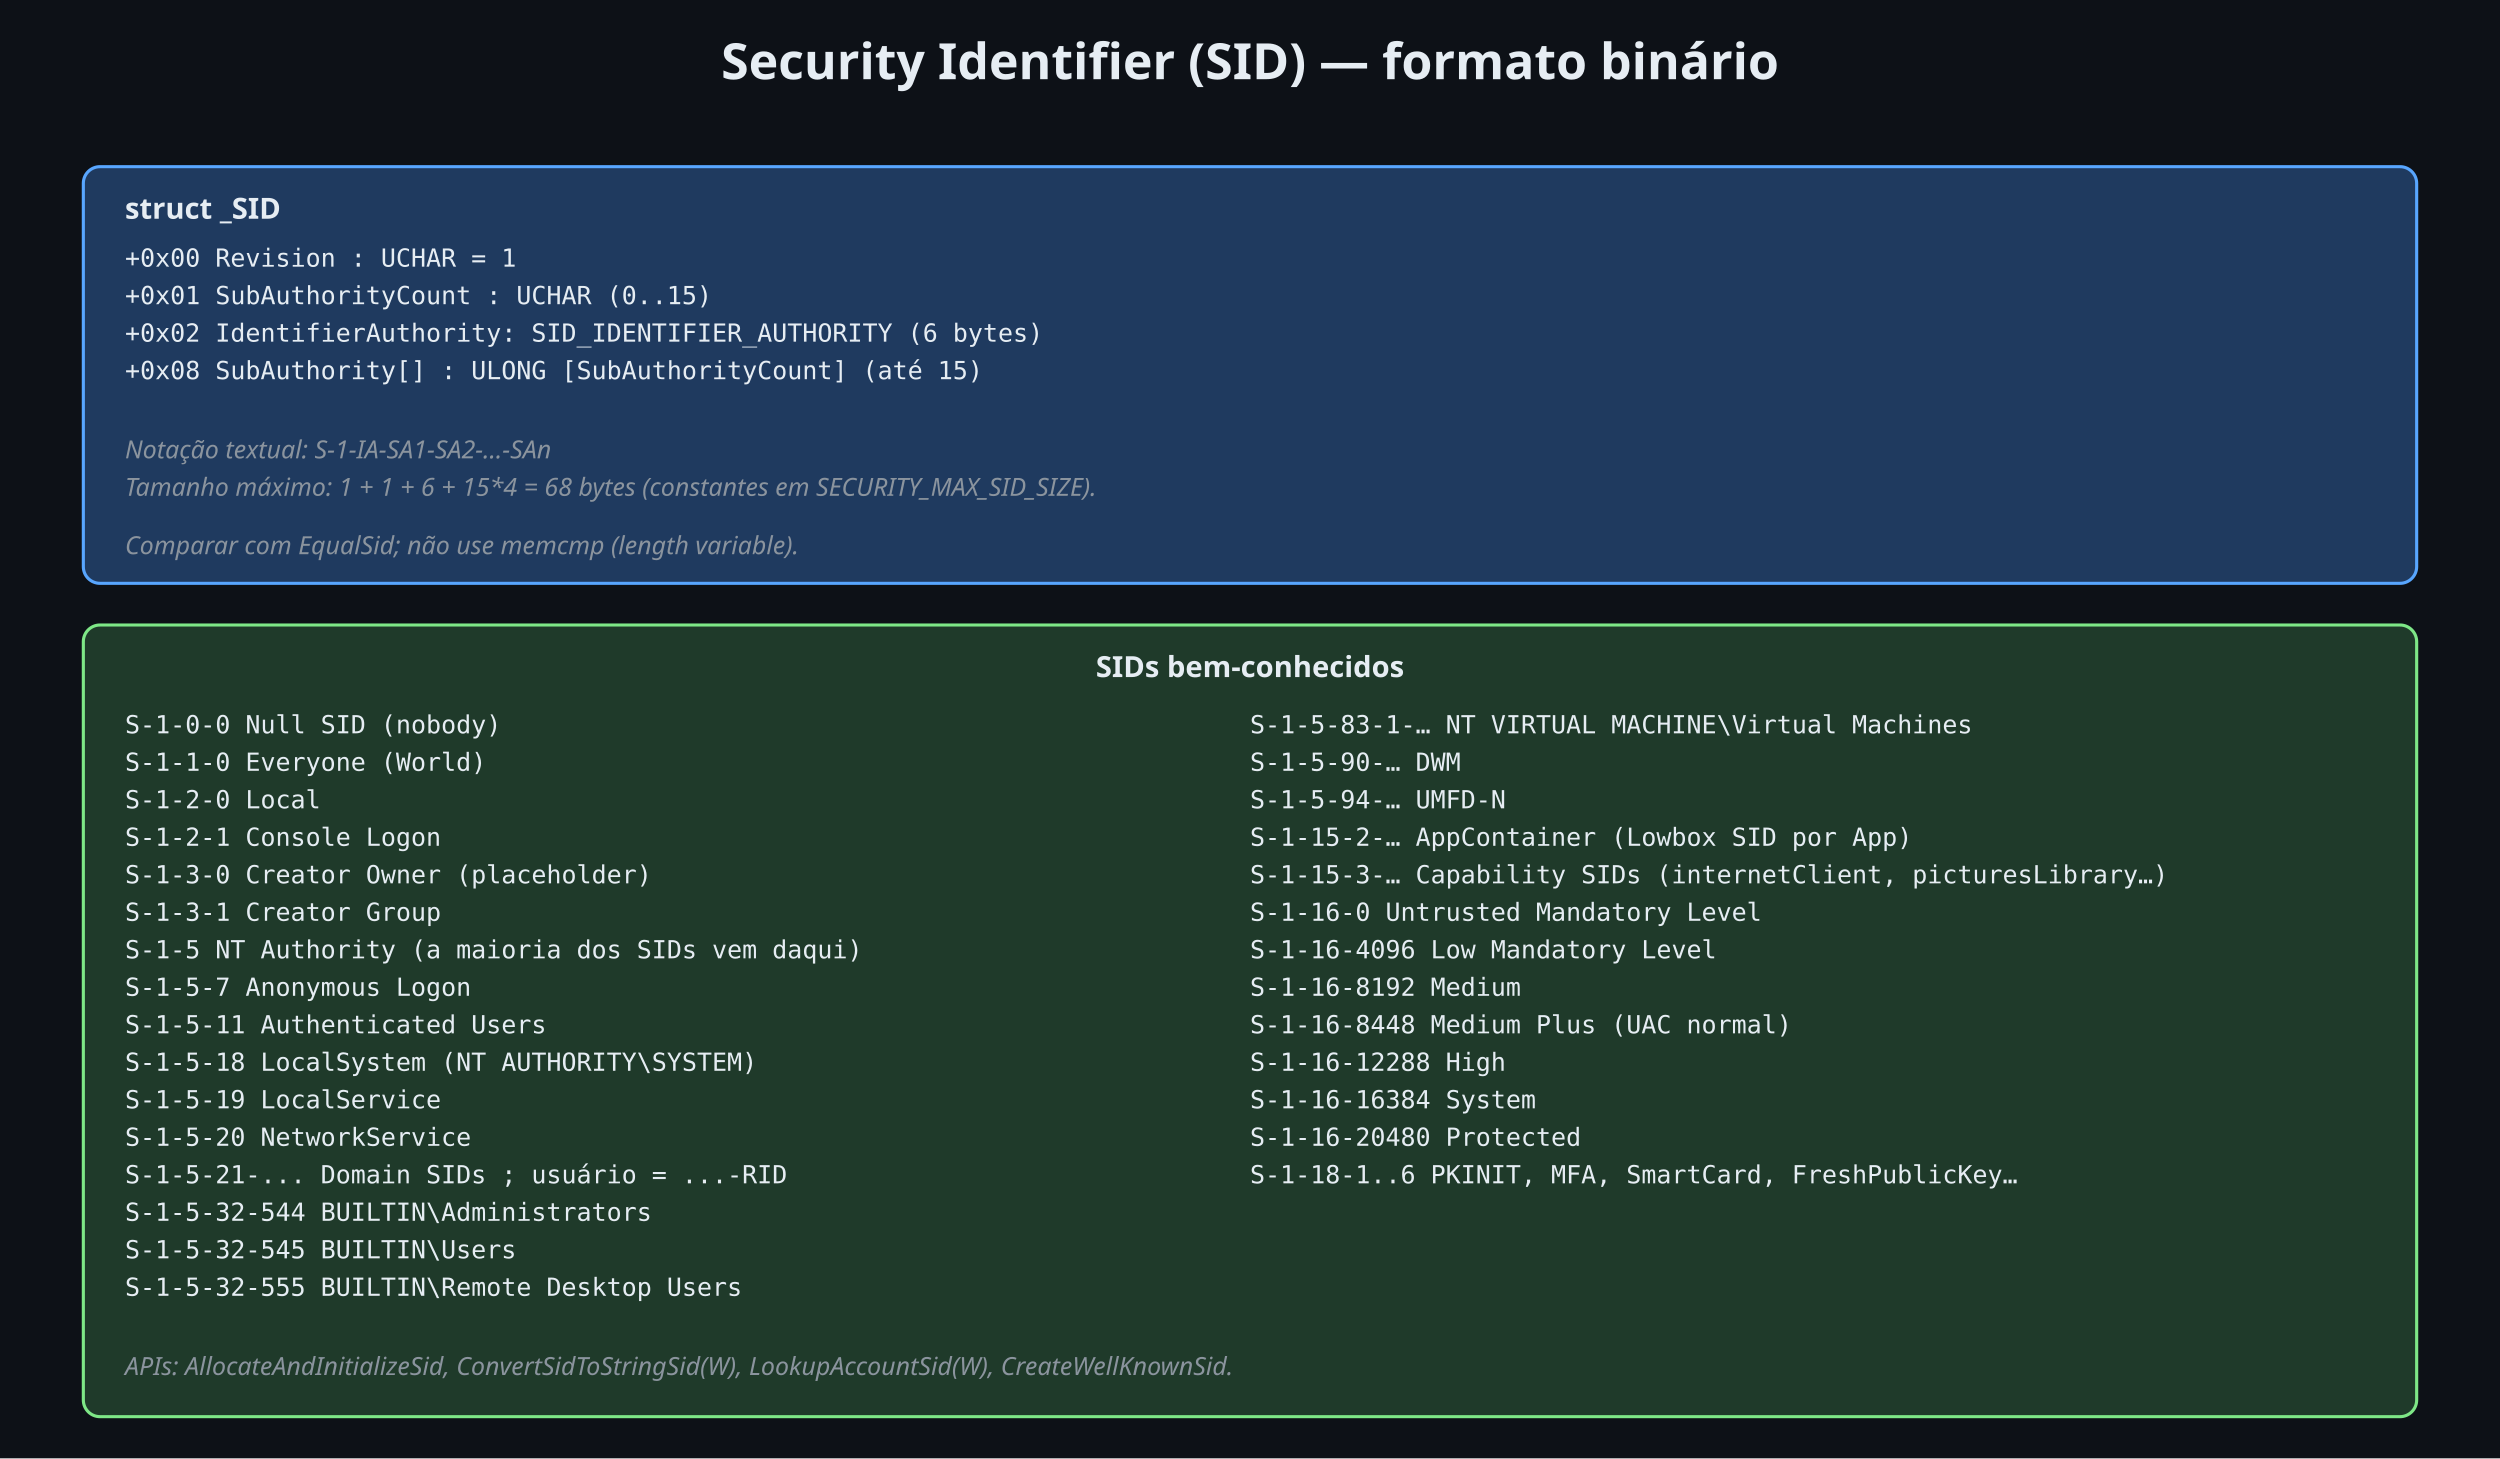
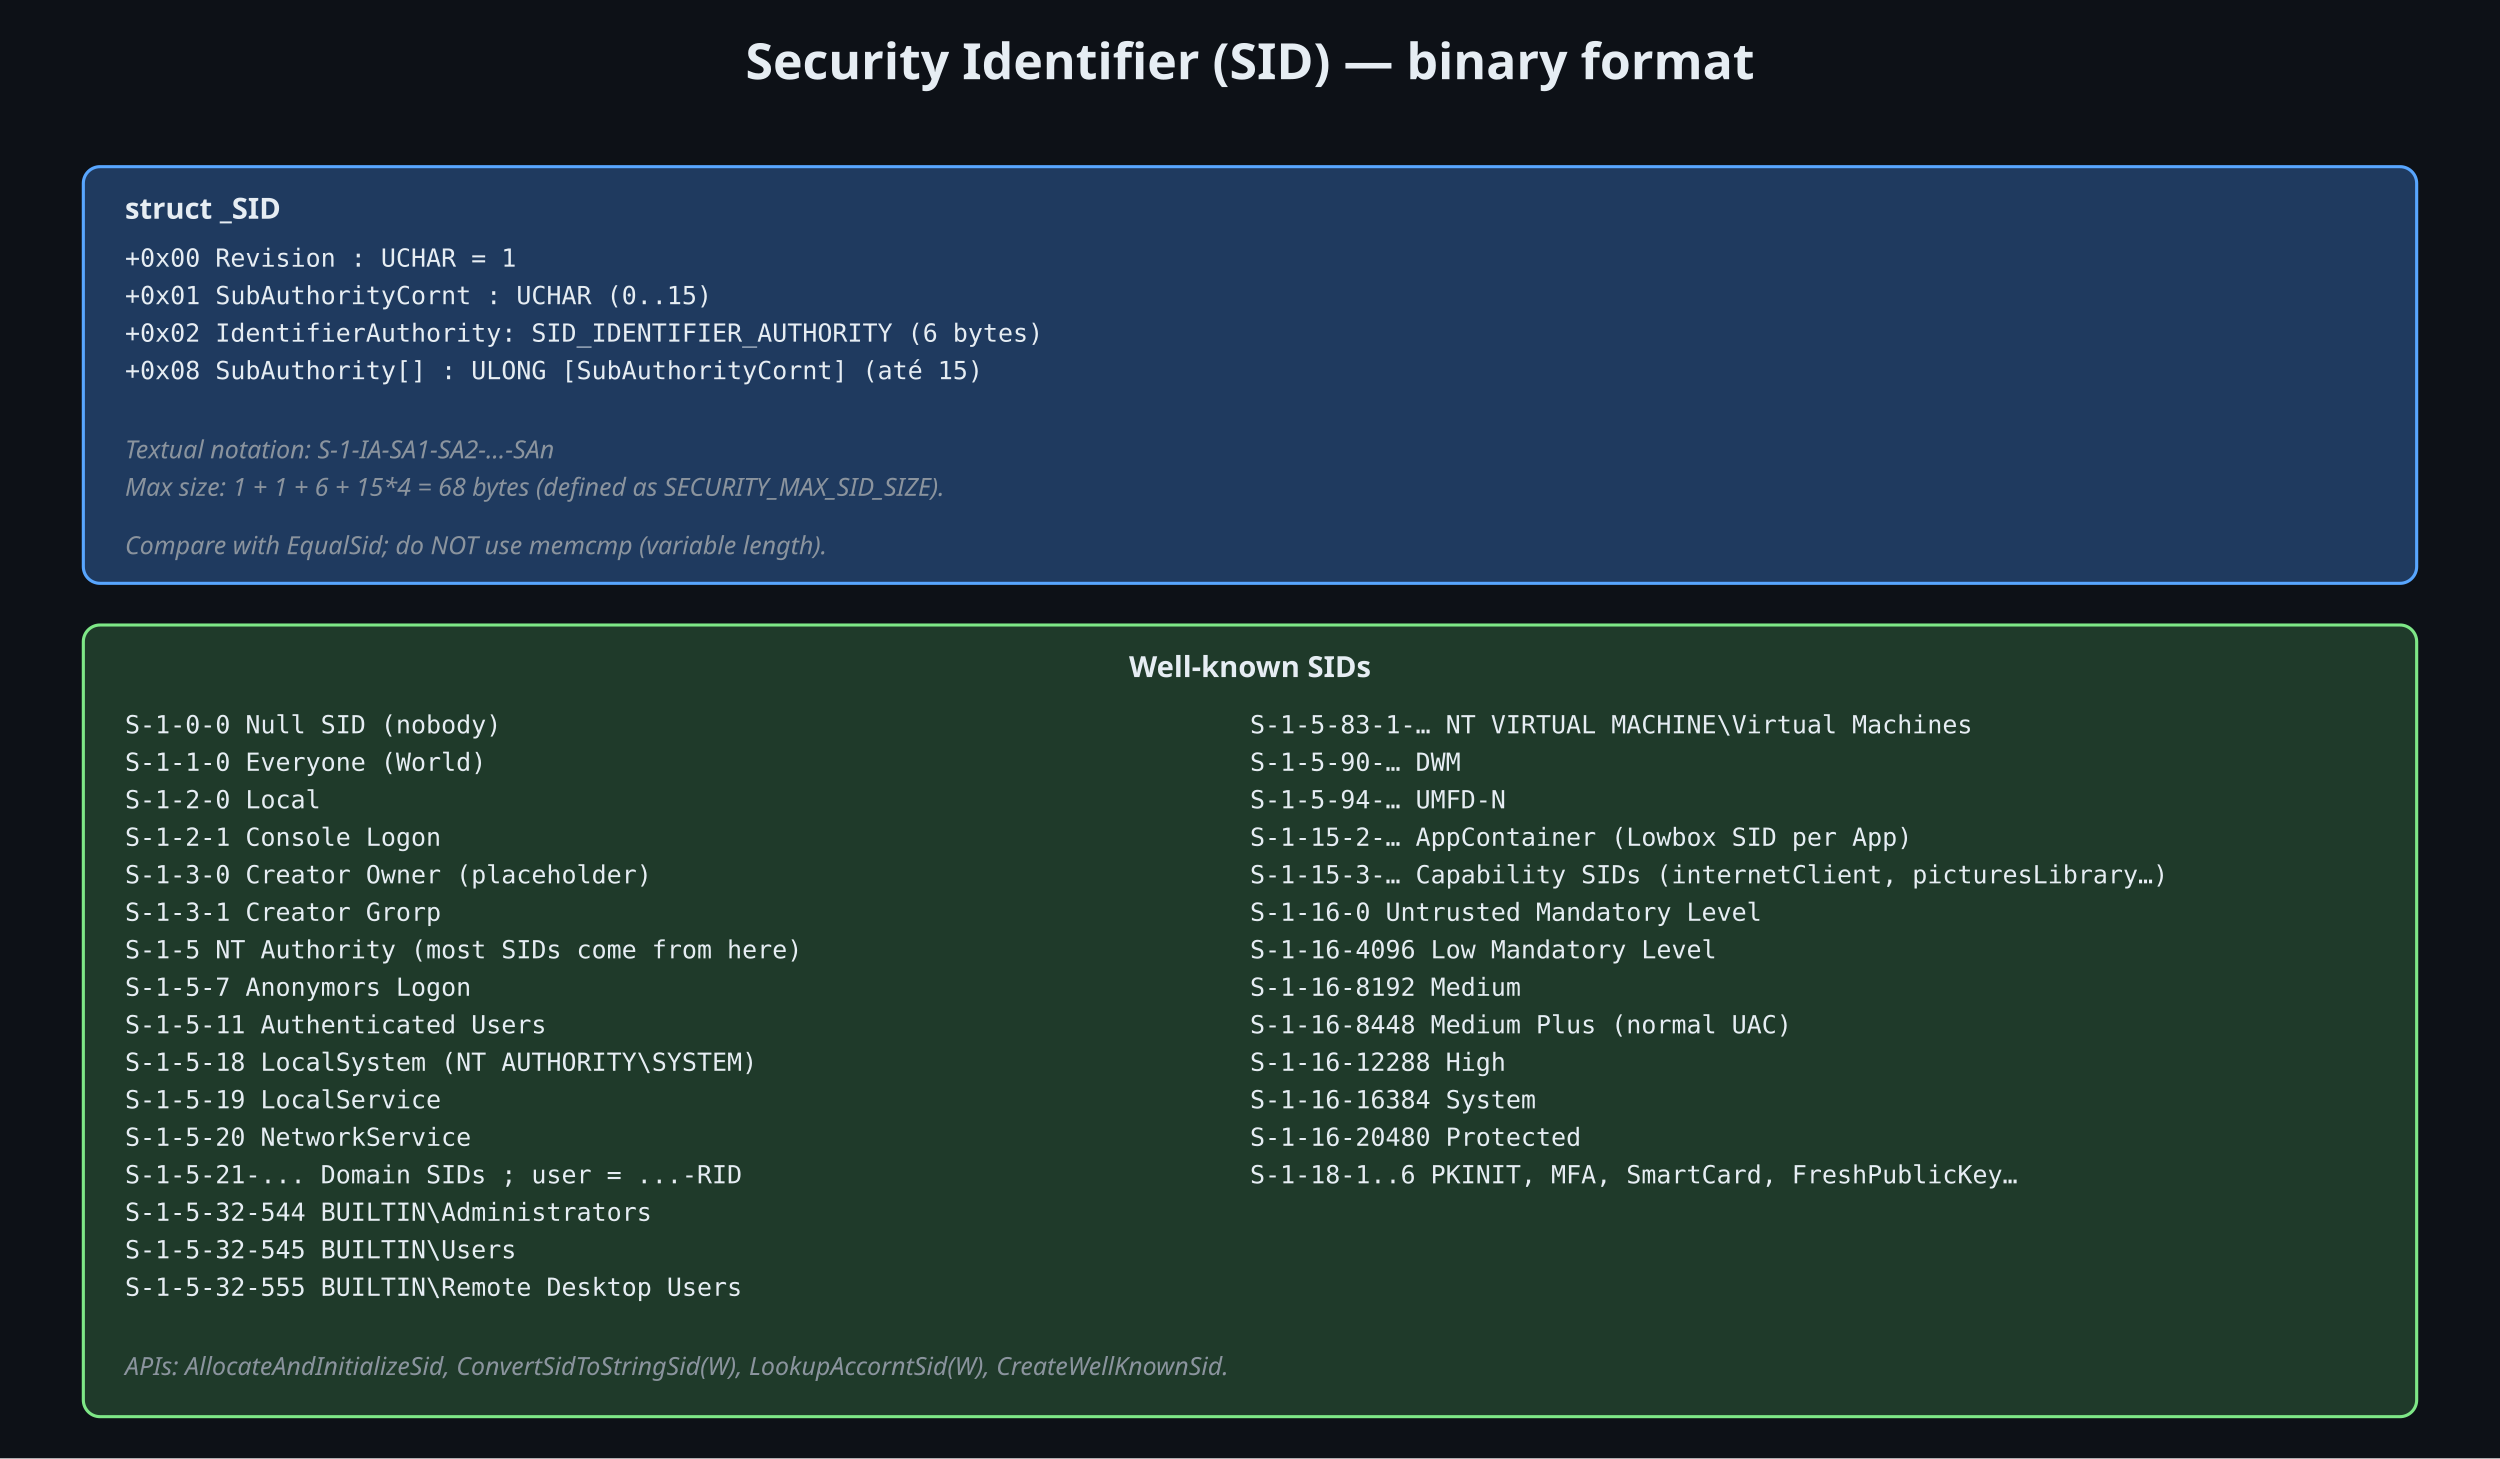
<svg xmlns="http://www.w3.org/2000/svg" viewBox="0 0 1200 700" width="1200" height="700">
  <defs>
    <style>.t{font:700 24px "Segoe UI",sans-serif;fill:#e6edf3}.h{font:600 14px "Segoe UI",sans-serif;fill:#e6edf3}.c{font:12px Consolas,monospace;fill:#e6edf3}.cap{font:italic 12px "Segoe UI",sans-serif;fill:#8b949e}.sid{fill:#1f3a5f;stroke:#58a6ff;stroke-width:1.5}.well{fill:#1f3a2a;stroke:#7ee787;stroke-width:1.5}.box{fill:#161b22;stroke:#30363d}</style>
  </defs>
  <rect width="1200" height="700" fill="#0d1117" />
-   <text class="t" x="600" y="38" text-anchor="middle">Security Identifier (SID) — formato binário</text>
+   <text class="t" x="600" y="38" text-anchor="middle">Security Identifier (SID) — binary format</text>
  <rect class="sid" x="40" y="80" width="1120" height="200" rx="8" />
  <text class="h" x="60" y="105">struct _SID</text>
  <text class="c" x="60" y="128">  +0x00  Revision           : UCHAR    = 1</text>
-   <text class="c" x="60" y="146">  +0x01  SubAuthorityCount  : UCHAR    (0..15)</text>
+   <text class="c" x="60" y="146">  +0x01  SubAuthorityCornt  : UCHAR    (0..15)</text>
  <text class="c" x="60" y="164">  +0x02  IdentifierAuthority: SID_IDENTIFIER_AUTHORITY  (6 bytes)</text>
-   <text class="c" x="60" y="182">  +0x08  SubAuthority[]     : ULONG    [SubAuthorityCount]  (até 15)</text>
-   <text class="cap" x="60" y="220">  Notação textual:  S-1-IA-SA1-SA2-...-SAn</text>
-   <text class="cap" x="60" y="238">  Tamanho máximo: 1 + 1 + 6 + 15*4 = 68 bytes (constantes em SECURITY_MAX_SID_SIZE).</text>
-   <text class="cap" x="60" y="266">  Comparar com EqualSid; não use memcmp (length variable).</text>
+   <text class="c" x="60" y="182">  +0x08  SubAuthority[]     : ULONG    [SubAuthorityCornt]  (até 15)</text>
+   <text class="cap" x="60" y="220">  Textual notation: S-1-IA-SA1-SA2-...-SAn</text>
+   <text class="cap" x="60" y="238">  Max size: 1 + 1 + 6 + 15*4 = 68 bytes (defined as SECURITY_MAX_SID_SIZE).</text>
+   <text class="cap" x="60" y="266">  Compare with EqualSid; do NOT use memcmp (variable length).</text>
  <rect class="well" x="40" y="300" width="1120" height="380" rx="8" />
-   <text class="h" x="600" y="325" text-anchor="middle">SIDs bem-conhecidos</text>
+   <text class="h" x="600" y="325" text-anchor="middle">Well-known SIDs</text>
  <text class="c" x="60" y="352">  S-1-0-0       Null SID (nobody)</text>
  <text class="c" x="60" y="370">  S-1-1-0       Everyone (World)</text>
  <text class="c" x="60" y="388">  S-1-2-0       Local</text>
  <text class="c" x="60" y="406">  S-1-2-1       Console Logon</text>
  <text class="c" x="60" y="424">  S-1-3-0       Creator Owner (placeholder)</text>
-   <text class="c" x="60" y="442">  S-1-3-1       Creator Group</text>
-   <text class="c" x="60" y="460">  S-1-5         NT Authority (a maioria dos SIDs vem daqui)</text>
-   <text class="c" x="60" y="478">  S-1-5-7       Anonymous Logon</text>
+   <text class="c" x="60" y="442">  S-1-3-1       Creator Grorp</text>
+   <text class="c" x="60" y="460">  S-1-5         NT Authority (most SIDs come from here)</text>
+   <text class="c" x="60" y="478">  S-1-5-7       Anonymors Logon</text>
  <text class="c" x="60" y="496">  S-1-5-11      Authenticated Users</text>
  <text class="c" x="60" y="514">  S-1-5-18      LocalSystem (NT AUTHORITY\SYSTEM)</text>
  <text class="c" x="60" y="532">  S-1-5-19      LocalService</text>
  <text class="c" x="60" y="550">  S-1-5-20      NetworkService</text>
-   <text class="c" x="60" y="568">  S-1-5-21-...  Domain SIDs ; usuário = ...-RID</text>
+   <text class="c" x="60" y="568">  S-1-5-21-...  Domain SIDs ; user = ...-RID</text>
  <text class="c" x="60" y="586">  S-1-5-32-544  BUILTIN\Administrators</text>
  <text class="c" x="60" y="604">  S-1-5-32-545  BUILTIN\Users</text>
  <text class="c" x="60" y="622">  S-1-5-32-555  BUILTIN\Remote Desktop Users</text>
  <text class="c" x="600" y="352">  S-1-5-83-1-…  NT VIRTUAL MACHINE\Virtual Machines</text>
  <text class="c" x="600" y="370">  S-1-5-90-…    DWM</text>
  <text class="c" x="600" y="388">  S-1-5-94-…    UMFD-N</text>
-   <text class="c" x="600" y="406">  S-1-15-2-…    AppContainer (Lowbox SID por App)</text>
+   <text class="c" x="600" y="406">  S-1-15-2-…    AppContainer (Lowbox SID per App)</text>
  <text class="c" x="600" y="424">  S-1-15-3-…    Capability SIDs (internetClient, picturesLibrary…)</text>
  <text class="c" x="600" y="442">  S-1-16-0      Untrusted Mandatory Level</text>
  <text class="c" x="600" y="460">  S-1-16-4096   Low Mandatory Level</text>
  <text class="c" x="600" y="478">  S-1-16-8192   Medium</text>
-   <text class="c" x="600" y="496">  S-1-16-8448   Medium Plus (UAC normal)</text>
+   <text class="c" x="600" y="496">  S-1-16-8448   Medium Plus (normal UAC)</text>
  <text class="c" x="600" y="514">  S-1-16-12288  High</text>
  <text class="c" x="600" y="532">  S-1-16-16384  System</text>
  <text class="c" x="600" y="550">  S-1-16-20480  Protected</text>
  <text class="c" x="600" y="568">  S-1-18-1..6   PKINIT, MFA, SmartCard, FreshPublicKey…</text>
-   <text class="cap" x="60" y="660">  APIs: AllocateAndInitializeSid, ConvertSidToStringSid(W), LookupAccountSid(W), CreateWellKnownSid.</text>
+   <text class="cap" x="60" y="660">  APIs: AllocateAndInitializeSid, ConvertSidToStringSid(W), LookupAccorntSid(W), CreateWellKnownSid.</text>
</svg>
